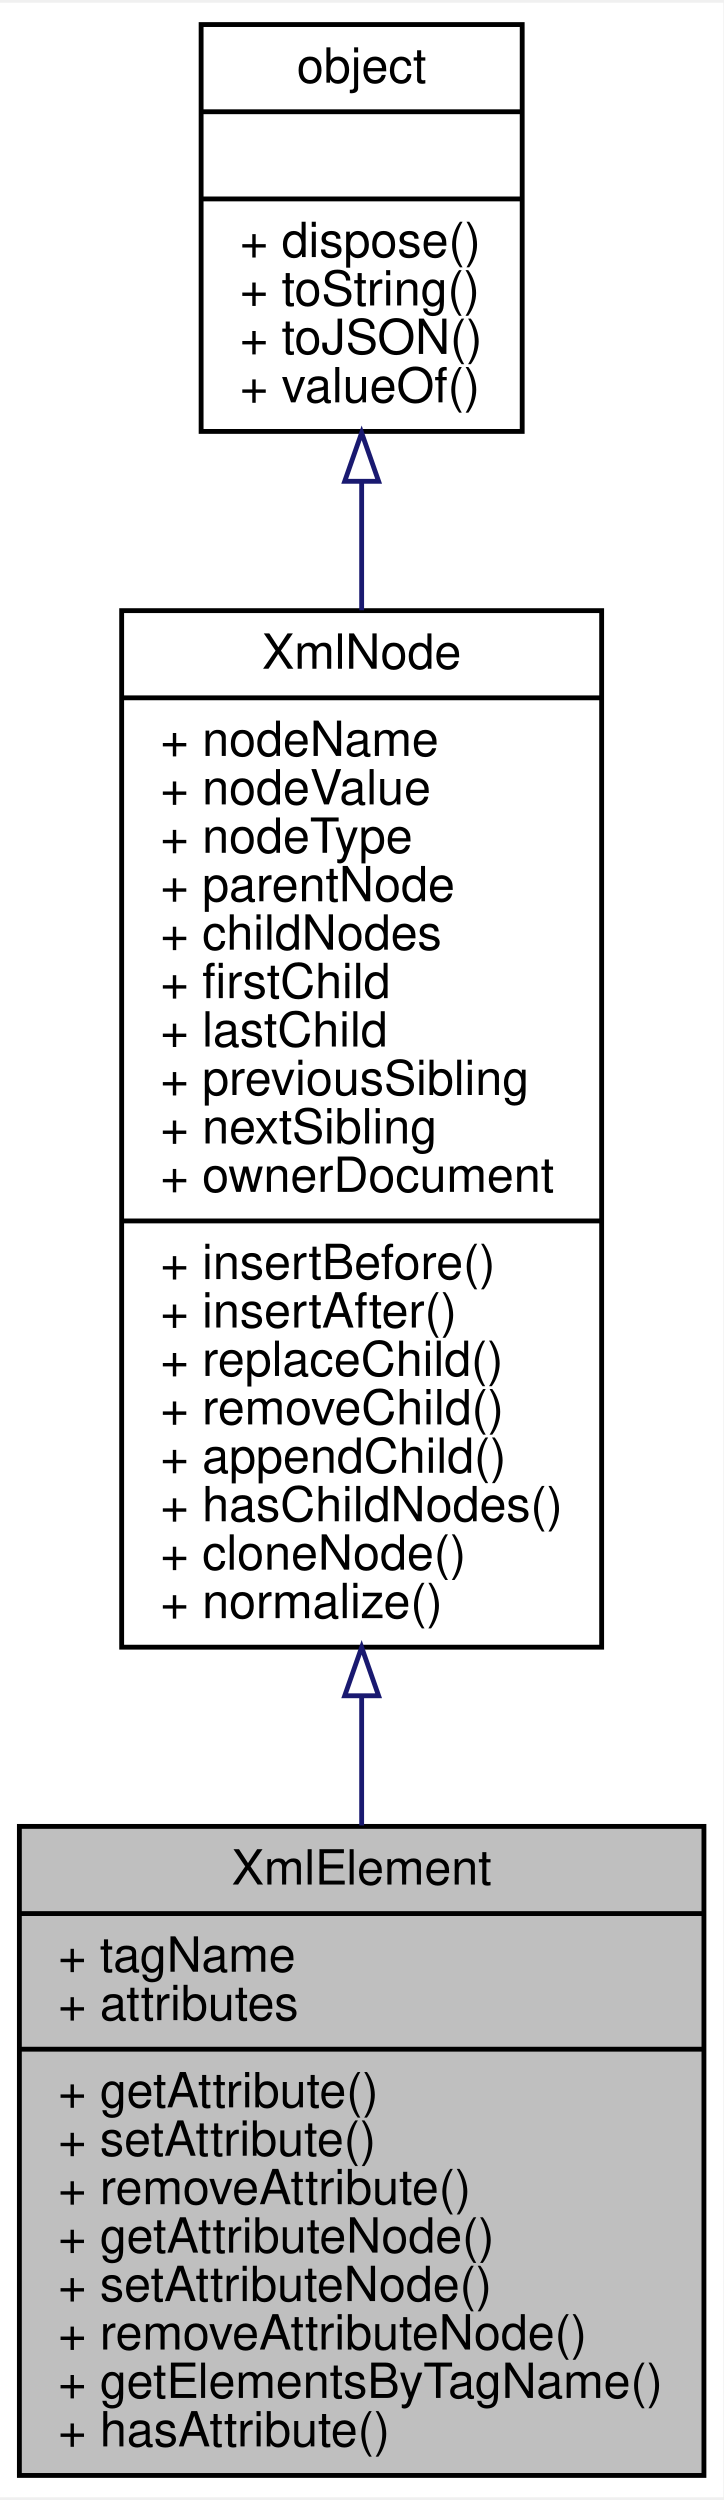
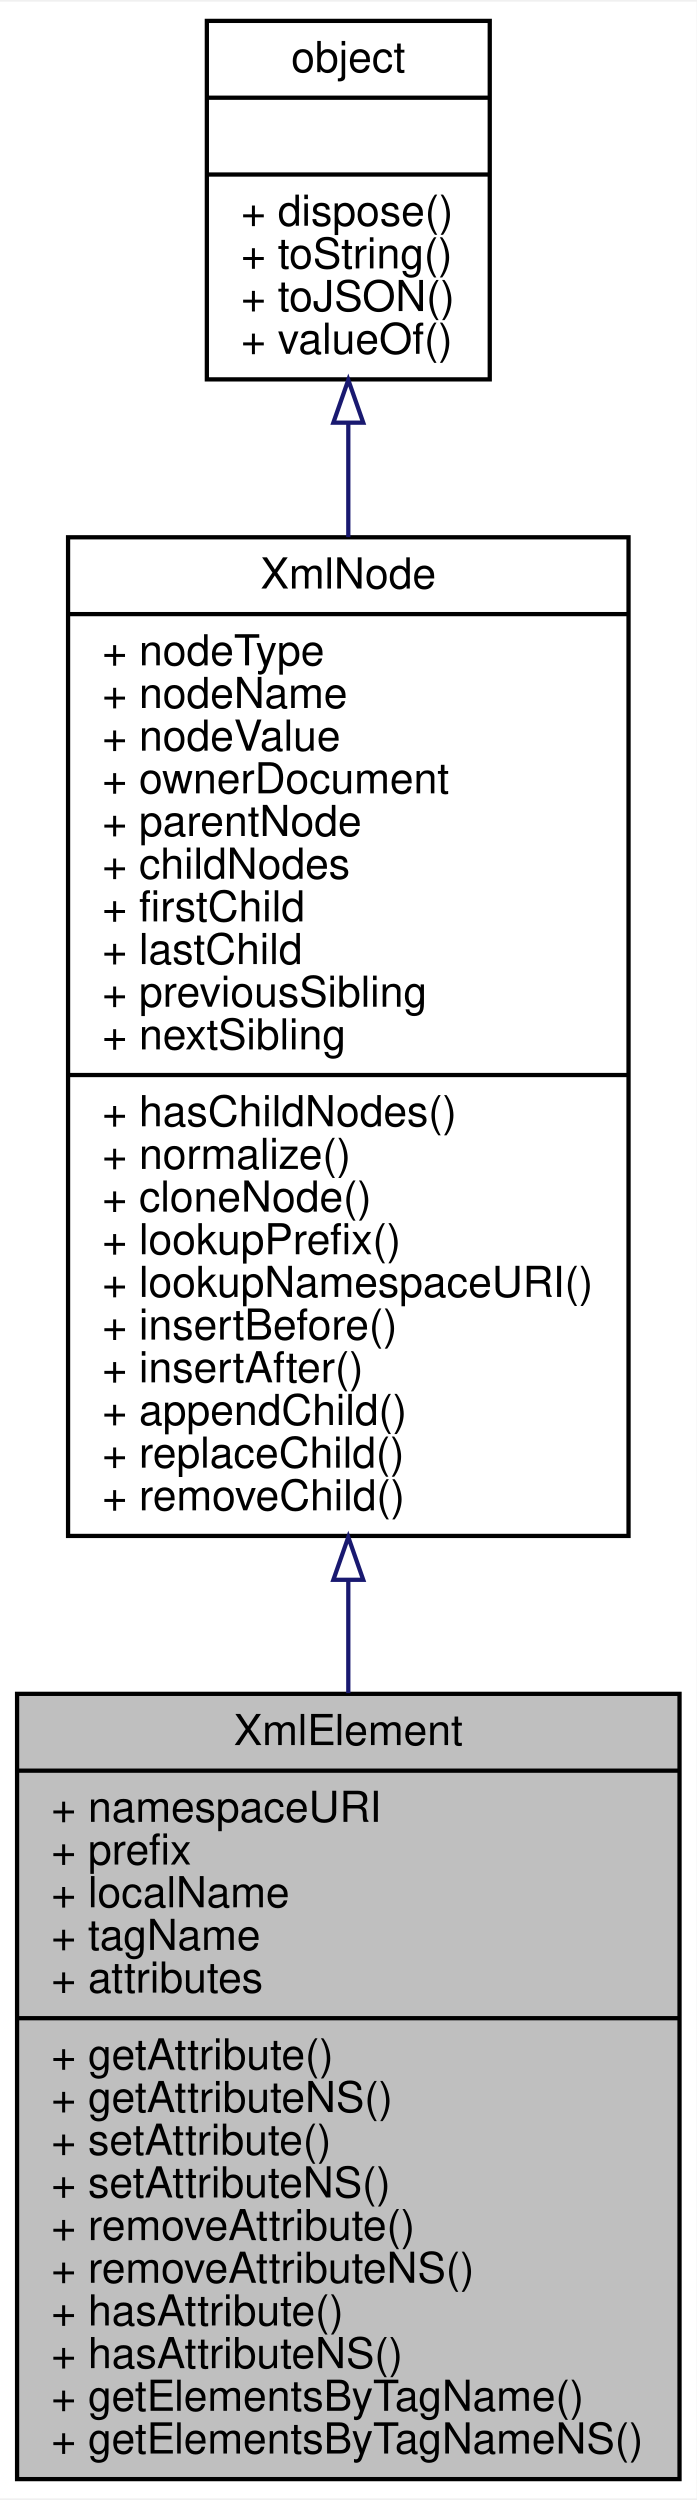
- <svg xmlns="http://www.w3.org/2000/svg" xmlns:xlink="http://www.w3.org/1999/xlink" width="149pt" height="515pt" viewBox="0.00 0.00 149.33 515.00">
-   <g id="graph0" class="graph" transform="scale(1 1) rotate(0) translate(4 511)">
-     <polygon fill="white" stroke="none" points="-4,4 -4,-511 145.332,-511 145.332,4 -4,4" />
+ <svg xmlns="http://www.w3.org/2000/svg" xmlns:xlink="http://www.w3.org/1999/xlink" width="163pt" height="585pt" viewBox="0.00 0.00 163.22 585.00">
+   <g id="graph0" class="graph" transform="scale(1 1) rotate(0) translate(4 581)">
+     <polygon fill="white" stroke="none" points="-4,4 -4,-581 159.224,-581 159.224,4 -4,4" />
    <g id="node1" class="node">
-       <polygon fill="#bfbfbf" stroke="black" points="0,-0.5 0,-134.5 141.332,-134.5 141.332,-0.5 0,-0.5" />
-       <text text-anchor="middle" x="70.666" y="-122.5" font-family="Helvetica,sans-Serif" font-size="10.00">XmlElement</text>
-       <polyline fill="none" stroke="black" points="0,-116.5 141.332,-116.5 " />
-       <text text-anchor="start" x="8" y="-104.5" font-family="Helvetica,sans-Serif" font-size="10.00">+ tagName</text>
-       <text text-anchor="start" x="8" y="-94.5" font-family="Helvetica,sans-Serif" font-size="10.00">+ attributes</text>
-       <polyline fill="none" stroke="black" points="0,-88.5 141.332,-88.5 " />
-       <text text-anchor="start" x="8" y="-76.5" font-family="Helvetica,sans-Serif" font-size="10.00">+ getAttribute()</text>
-       <text text-anchor="start" x="8" y="-66.5" font-family="Helvetica,sans-Serif" font-size="10.00">+ setAttribute()</text>
+       <polygon fill="#bfbfbf" stroke="black" points="0,-0.5 0,-184.5 155.224,-184.5 155.224,-0.5 0,-0.5" />
+       <text text-anchor="middle" x="77.612" y="-172.5" font-family="Helvetica,sans-Serif" font-size="10.00">XmlElement</text>
+       <polyline fill="none" stroke="black" points="0,-166.5 155.224,-166.5 " />
+       <text text-anchor="start" x="8" y="-154.5" font-family="Helvetica,sans-Serif" font-size="10.00">+ namespaceURI</text>
+       <text text-anchor="start" x="8" y="-144.5" font-family="Helvetica,sans-Serif" font-size="10.00">+ prefix</text>
+       <text text-anchor="start" x="8" y="-134.5" font-family="Helvetica,sans-Serif" font-size="10.00">+ localName</text>
+       <text text-anchor="start" x="8" y="-124.5" font-family="Helvetica,sans-Serif" font-size="10.00">+ tagName</text>
+       <text text-anchor="start" x="8" y="-114.5" font-family="Helvetica,sans-Serif" font-size="10.00">+ attributes</text>
+       <polyline fill="none" stroke="black" points="0,-108.5 155.224,-108.5 " />
+       <text text-anchor="start" x="8" y="-96.5" font-family="Helvetica,sans-Serif" font-size="10.00">+ getAttribute()</text>
+       <text text-anchor="start" x="8" y="-86.5" font-family="Helvetica,sans-Serif" font-size="10.00">+ getAttributeNS()</text>
+       <text text-anchor="start" x="8" y="-76.5" font-family="Helvetica,sans-Serif" font-size="10.00">+ setAttribute()</text>
+       <text text-anchor="start" x="8" y="-66.5" font-family="Helvetica,sans-Serif" font-size="10.00">+ setAttributeNS()</text>
      <text text-anchor="start" x="8" y="-56.5" font-family="Helvetica,sans-Serif" font-size="10.00">+ removeAttribute()</text>
-       <text text-anchor="start" x="8" y="-46.5" font-family="Helvetica,sans-Serif" font-size="10.00">+ getAttributeNode()</text>
-       <text text-anchor="start" x="8" y="-36.5" font-family="Helvetica,sans-Serif" font-size="10.00">+ setAttributeNode()</text>
-       <text text-anchor="start" x="8" y="-26.5" font-family="Helvetica,sans-Serif" font-size="10.00">+ removeAttributeNode()</text>
+       <text text-anchor="start" x="8" y="-46.5" font-family="Helvetica,sans-Serif" font-size="10.00">+ removeAttributeNS()</text>
+       <text text-anchor="start" x="8" y="-36.5" font-family="Helvetica,sans-Serif" font-size="10.00">+ hasAttribute()</text>
+       <text text-anchor="start" x="8" y="-26.5" font-family="Helvetica,sans-Serif" font-size="10.00">+ hasAttributeNS()</text>
      <text text-anchor="start" x="8" y="-16.5" font-family="Helvetica,sans-Serif" font-size="10.00">+ getElementsByTagName()</text>
-       <text text-anchor="start" x="8" y="-6.5" font-family="Helvetica,sans-Serif" font-size="10.00">+ hasAttribute()</text>
+       <text text-anchor="start" x="8" y="-6.5" font-family="Helvetica,sans-Serif" font-size="10.00">+ getElementsByTagNameNS()</text>
    </g>
    <g id="node2" class="node">
      <g id="a_node2">
        <a xlink:href="../../dc/d8f/interfaceXmlNode.html" target="_top" xlink:title="XmlNode 对象是整个 DOM 的基础数据类型 ">
-           <polygon fill="white" stroke="black" points="21.118,-171.5 21.118,-385.5 120.214,-385.5 120.214,-171.5 21.118,-171.5" />
-           <text text-anchor="middle" x="70.666" y="-373.5" font-family="Helvetica,sans-Serif" font-size="10.00">XmlNode</text>
-           <polyline fill="none" stroke="black" points="21.118,-367.5 120.214,-367.5 " />
-           <text text-anchor="start" x="29.118" y="-355.5" font-family="Helvetica,sans-Serif" font-size="10.00">+ nodeName</text>
-           <text text-anchor="start" x="29.118" y="-345.5" font-family="Helvetica,sans-Serif" font-size="10.00">+ nodeValue</text>
-           <text text-anchor="start" x="29.118" y="-335.5" font-family="Helvetica,sans-Serif" font-size="10.00">+ nodeType</text>
-           <text text-anchor="start" x="29.118" y="-325.5" font-family="Helvetica,sans-Serif" font-size="10.00">+ parentNode</text>
-           <text text-anchor="start" x="29.118" y="-315.5" font-family="Helvetica,sans-Serif" font-size="10.00">+ childNodes</text>
-           <text text-anchor="start" x="29.118" y="-305.5" font-family="Helvetica,sans-Serif" font-size="10.00">+ firstChild</text>
-           <text text-anchor="start" x="29.118" y="-295.5" font-family="Helvetica,sans-Serif" font-size="10.00">+ lastChild</text>
-           <text text-anchor="start" x="29.118" y="-285.5" font-family="Helvetica,sans-Serif" font-size="10.00">+ previousSibling</text>
-           <text text-anchor="start" x="29.118" y="-275.5" font-family="Helvetica,sans-Serif" font-size="10.00">+ nextSibling</text>
-           <text text-anchor="start" x="29.118" y="-265.5" font-family="Helvetica,sans-Serif" font-size="10.00">+ ownerDocument</text>
-           <polyline fill="none" stroke="black" points="21.118,-259.5 120.214,-259.5 " />
-           <text text-anchor="start" x="29.118" y="-247.5" font-family="Helvetica,sans-Serif" font-size="10.00">+ insertBefore()</text>
-           <text text-anchor="start" x="29.118" y="-237.5" font-family="Helvetica,sans-Serif" font-size="10.00">+ insertAfter()</text>
-           <text text-anchor="start" x="29.118" y="-227.5" font-family="Helvetica,sans-Serif" font-size="10.00">+ replaceChild()</text>
-           <text text-anchor="start" x="29.118" y="-217.5" font-family="Helvetica,sans-Serif" font-size="10.00">+ removeChild()</text>
-           <text text-anchor="start" x="29.118" y="-207.5" font-family="Helvetica,sans-Serif" font-size="10.00">+ appendChild()</text>
-           <text text-anchor="start" x="29.118" y="-197.5" font-family="Helvetica,sans-Serif" font-size="10.00">+ hasChildNodes()</text>
-           <text text-anchor="start" x="29.118" y="-187.5" font-family="Helvetica,sans-Serif" font-size="10.00">+ cloneNode()</text>
-           <text text-anchor="start" x="29.118" y="-177.5" font-family="Helvetica,sans-Serif" font-size="10.00">+ normalize()</text>
+           <polygon fill="white" stroke="black" points="11.948,-221.5 11.948,-455.5 143.275,-455.5 143.275,-221.5 11.948,-221.5" />
+           <text text-anchor="middle" x="77.612" y="-443.5" font-family="Helvetica,sans-Serif" font-size="10.00">XmlNode</text>
+           <polyline fill="none" stroke="black" points="11.948,-437.5 143.275,-437.5 " />
+           <text text-anchor="start" x="19.948" y="-425.5" font-family="Helvetica,sans-Serif" font-size="10.00">+ nodeType</text>
+           <text text-anchor="start" x="19.948" y="-415.5" font-family="Helvetica,sans-Serif" font-size="10.00">+ nodeName</text>
+           <text text-anchor="start" x="19.948" y="-405.5" font-family="Helvetica,sans-Serif" font-size="10.00">+ nodeValue</text>
+           <text text-anchor="start" x="19.948" y="-395.5" font-family="Helvetica,sans-Serif" font-size="10.00">+ ownerDocument</text>
+           <text text-anchor="start" x="19.948" y="-385.5" font-family="Helvetica,sans-Serif" font-size="10.00">+ parentNode</text>
+           <text text-anchor="start" x="19.948" y="-375.5" font-family="Helvetica,sans-Serif" font-size="10.00">+ childNodes</text>
+           <text text-anchor="start" x="19.948" y="-365.5" font-family="Helvetica,sans-Serif" font-size="10.00">+ firstChild</text>
+           <text text-anchor="start" x="19.948" y="-355.5" font-family="Helvetica,sans-Serif" font-size="10.00">+ lastChild</text>
+           <text text-anchor="start" x="19.948" y="-345.5" font-family="Helvetica,sans-Serif" font-size="10.00">+ previousSibling</text>
+           <text text-anchor="start" x="19.948" y="-335.5" font-family="Helvetica,sans-Serif" font-size="10.00">+ nextSibling</text>
+           <polyline fill="none" stroke="black" points="11.948,-329.5 143.275,-329.5 " />
+           <text text-anchor="start" x="19.948" y="-317.5" font-family="Helvetica,sans-Serif" font-size="10.00">+ hasChildNodes()</text>
+           <text text-anchor="start" x="19.948" y="-307.5" font-family="Helvetica,sans-Serif" font-size="10.00">+ normalize()</text>
+           <text text-anchor="start" x="19.948" y="-297.5" font-family="Helvetica,sans-Serif" font-size="10.00">+ cloneNode()</text>
+           <text text-anchor="start" x="19.948" y="-287.5" font-family="Helvetica,sans-Serif" font-size="10.00">+ lookupPrefix()</text>
+           <text text-anchor="start" x="19.948" y="-277.5" font-family="Helvetica,sans-Serif" font-size="10.00">+ lookupNamespaceURI()</text>
+           <text text-anchor="start" x="19.948" y="-267.5" font-family="Helvetica,sans-Serif" font-size="10.00">+ insertBefore()</text>
+           <text text-anchor="start" x="19.948" y="-257.5" font-family="Helvetica,sans-Serif" font-size="10.00">+ insertAfter()</text>
+           <text text-anchor="start" x="19.948" y="-247.5" font-family="Helvetica,sans-Serif" font-size="10.00">+ appendChild()</text>
+           <text text-anchor="start" x="19.948" y="-237.5" font-family="Helvetica,sans-Serif" font-size="10.00">+ replaceChild()</text>
+           <text text-anchor="start" x="19.948" y="-227.5" font-family="Helvetica,sans-Serif" font-size="10.00">+ removeChild()</text>
        </a>
      </g>
    </g>
    <g id="edge1" class="edge">
-       <path fill="none" stroke="midnightblue" d="M70.666,-161.212C70.666,-152.16 70.666,-143.227 70.666,-134.689" />
-       <polygon fill="none" stroke="midnightblue" points="67.166,-161.469 70.666,-171.469 74.166,-161.469 67.166,-161.469" />
+       <path fill="none" stroke="midnightblue" d="M77.612,-211.141C77.612,-202.219 77.612,-193.329 77.612,-184.66" />
+       <polygon fill="none" stroke="midnightblue" points="74.112,-211.217 77.612,-221.217 81.112,-211.217 74.112,-211.217" />
    </g>
    <g id="node3" class="node">
      <g id="a_node3">
        <a xlink:href="../../db/d38/interfaceobject.html" target="_top" xlink:title="基础对象，所有对象均继承于此 ">
-           <polygon fill="white" stroke="black" points="37.522,-422.5 37.522,-506.5 103.81,-506.5 103.81,-422.5 37.522,-422.5" />
-           <text text-anchor="middle" x="70.666" y="-494.5" font-family="Helvetica,sans-Serif" font-size="10.00">object</text>
-           <polyline fill="none" stroke="black" points="37.522,-488.5 103.81,-488.5 " />
-           <text text-anchor="middle" x="70.666" y="-476.5" font-family="Helvetica,sans-Serif" font-size="10.00"> </text>
-           <polyline fill="none" stroke="black" points="37.522,-470.5 103.81,-470.5 " />
-           <text text-anchor="start" x="45.522" y="-458.5" font-family="Helvetica,sans-Serif" font-size="10.00">+ dispose()</text>
-           <text text-anchor="start" x="45.522" y="-448.5" font-family="Helvetica,sans-Serif" font-size="10.00">+ toString()</text>
-           <text text-anchor="start" x="45.522" y="-438.5" font-family="Helvetica,sans-Serif" font-size="10.00">+ toJSON()</text>
-           <text text-anchor="start" x="45.522" y="-428.5" font-family="Helvetica,sans-Serif" font-size="10.00">+ valueOf()</text>
+           <polygon fill="white" stroke="black" points="44.468,-492.5 44.468,-576.5 110.756,-576.5 110.756,-492.5 44.468,-492.5" />
+           <text text-anchor="middle" x="77.612" y="-564.5" font-family="Helvetica,sans-Serif" font-size="10.00">object</text>
+           <polyline fill="none" stroke="black" points="44.468,-558.5 110.756,-558.5 " />
+           <text text-anchor="middle" x="77.612" y="-546.5" font-family="Helvetica,sans-Serif" font-size="10.00"> </text>
+           <polyline fill="none" stroke="black" points="44.468,-540.5 110.756,-540.5 " />
+           <text text-anchor="start" x="52.468" y="-528.5" font-family="Helvetica,sans-Serif" font-size="10.00">+ dispose()</text>
+           <text text-anchor="start" x="52.468" y="-518.5" font-family="Helvetica,sans-Serif" font-size="10.00">+ toString()</text>
+           <text text-anchor="start" x="52.468" y="-508.5" font-family="Helvetica,sans-Serif" font-size="10.00">+ toJSON()</text>
+           <text text-anchor="start" x="52.468" y="-498.5" font-family="Helvetica,sans-Serif" font-size="10.00">+ valueOf()</text>
        </a>
      </g>
    </g>
    <g id="edge2" class="edge">
-       <path fill="none" stroke="midnightblue" d="M70.666,-411.946C70.666,-403.588 70.666,-394.674 70.666,-385.573" />
-       <polygon fill="none" stroke="midnightblue" points="67.166,-412.207 70.666,-422.207 74.166,-412.207 67.166,-412.207" />
+       <path fill="none" stroke="midnightblue" d="M77.612,-482.085C77.612,-473.706 77.612,-464.74 77.612,-455.536" />
+       <polygon fill="none" stroke="midnightblue" points="74.112,-482.358 77.612,-492.358 81.112,-482.358 74.112,-482.358" />
    </g>
  </g>
</svg>
